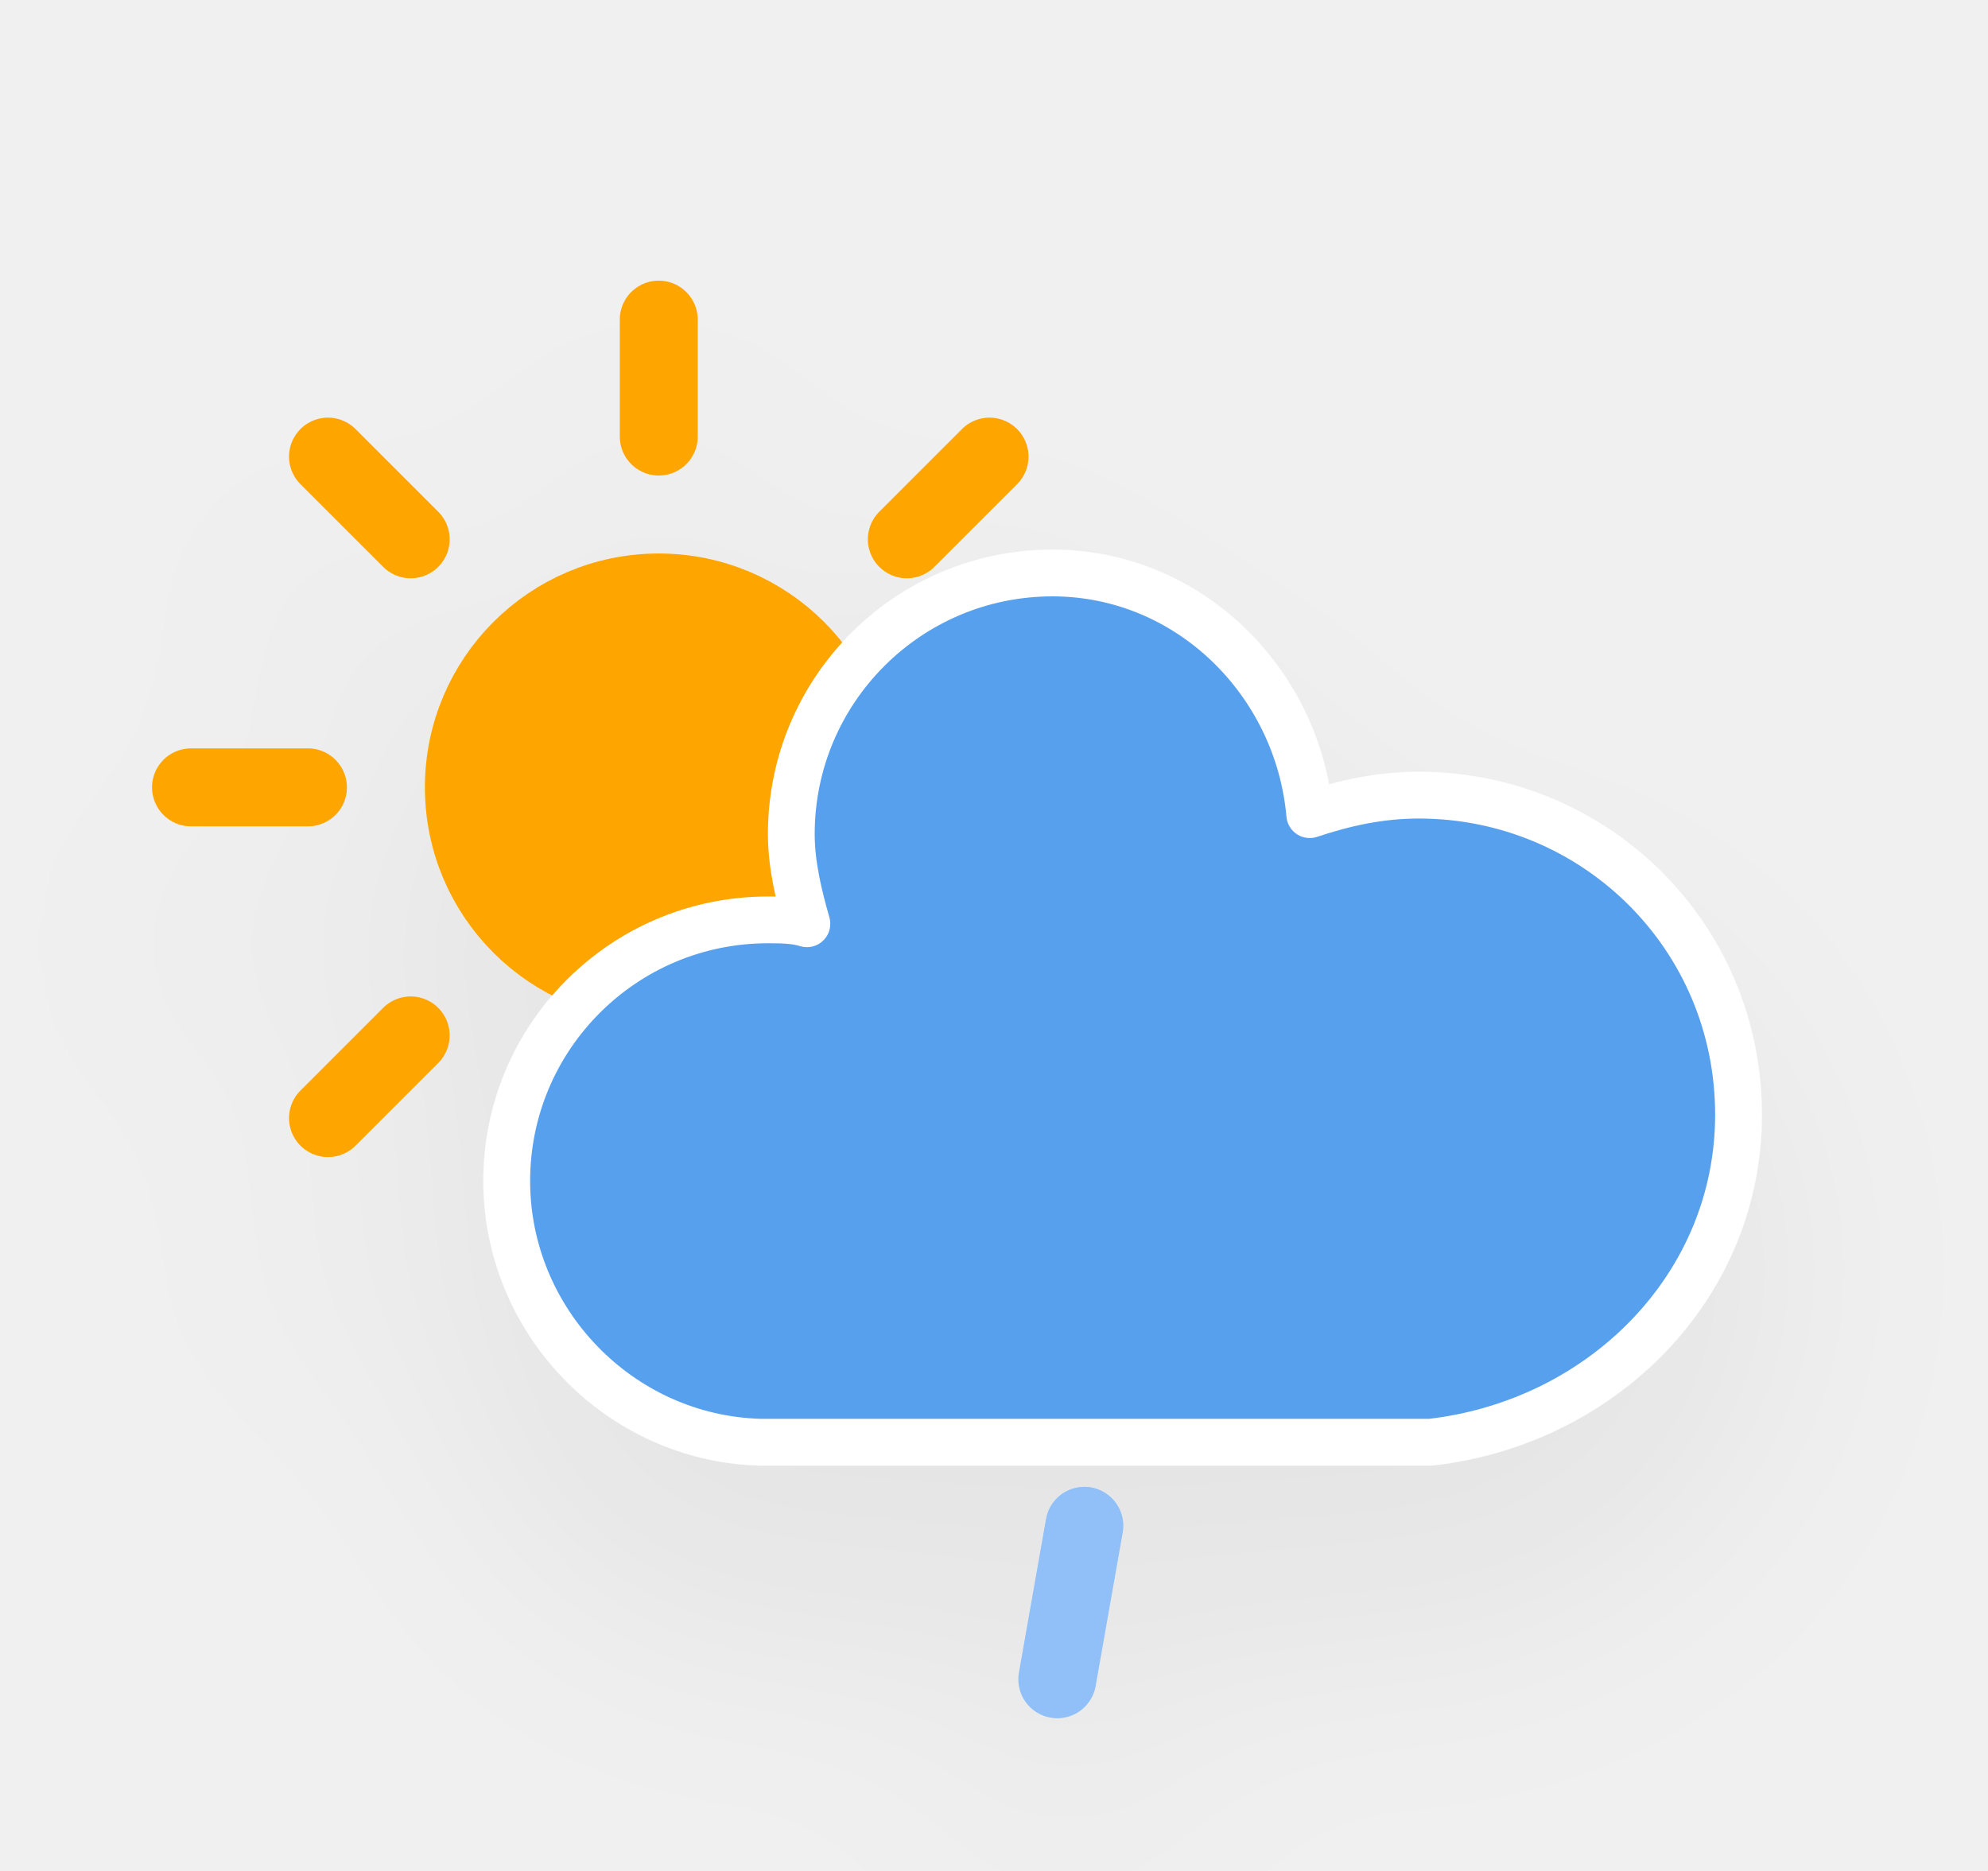
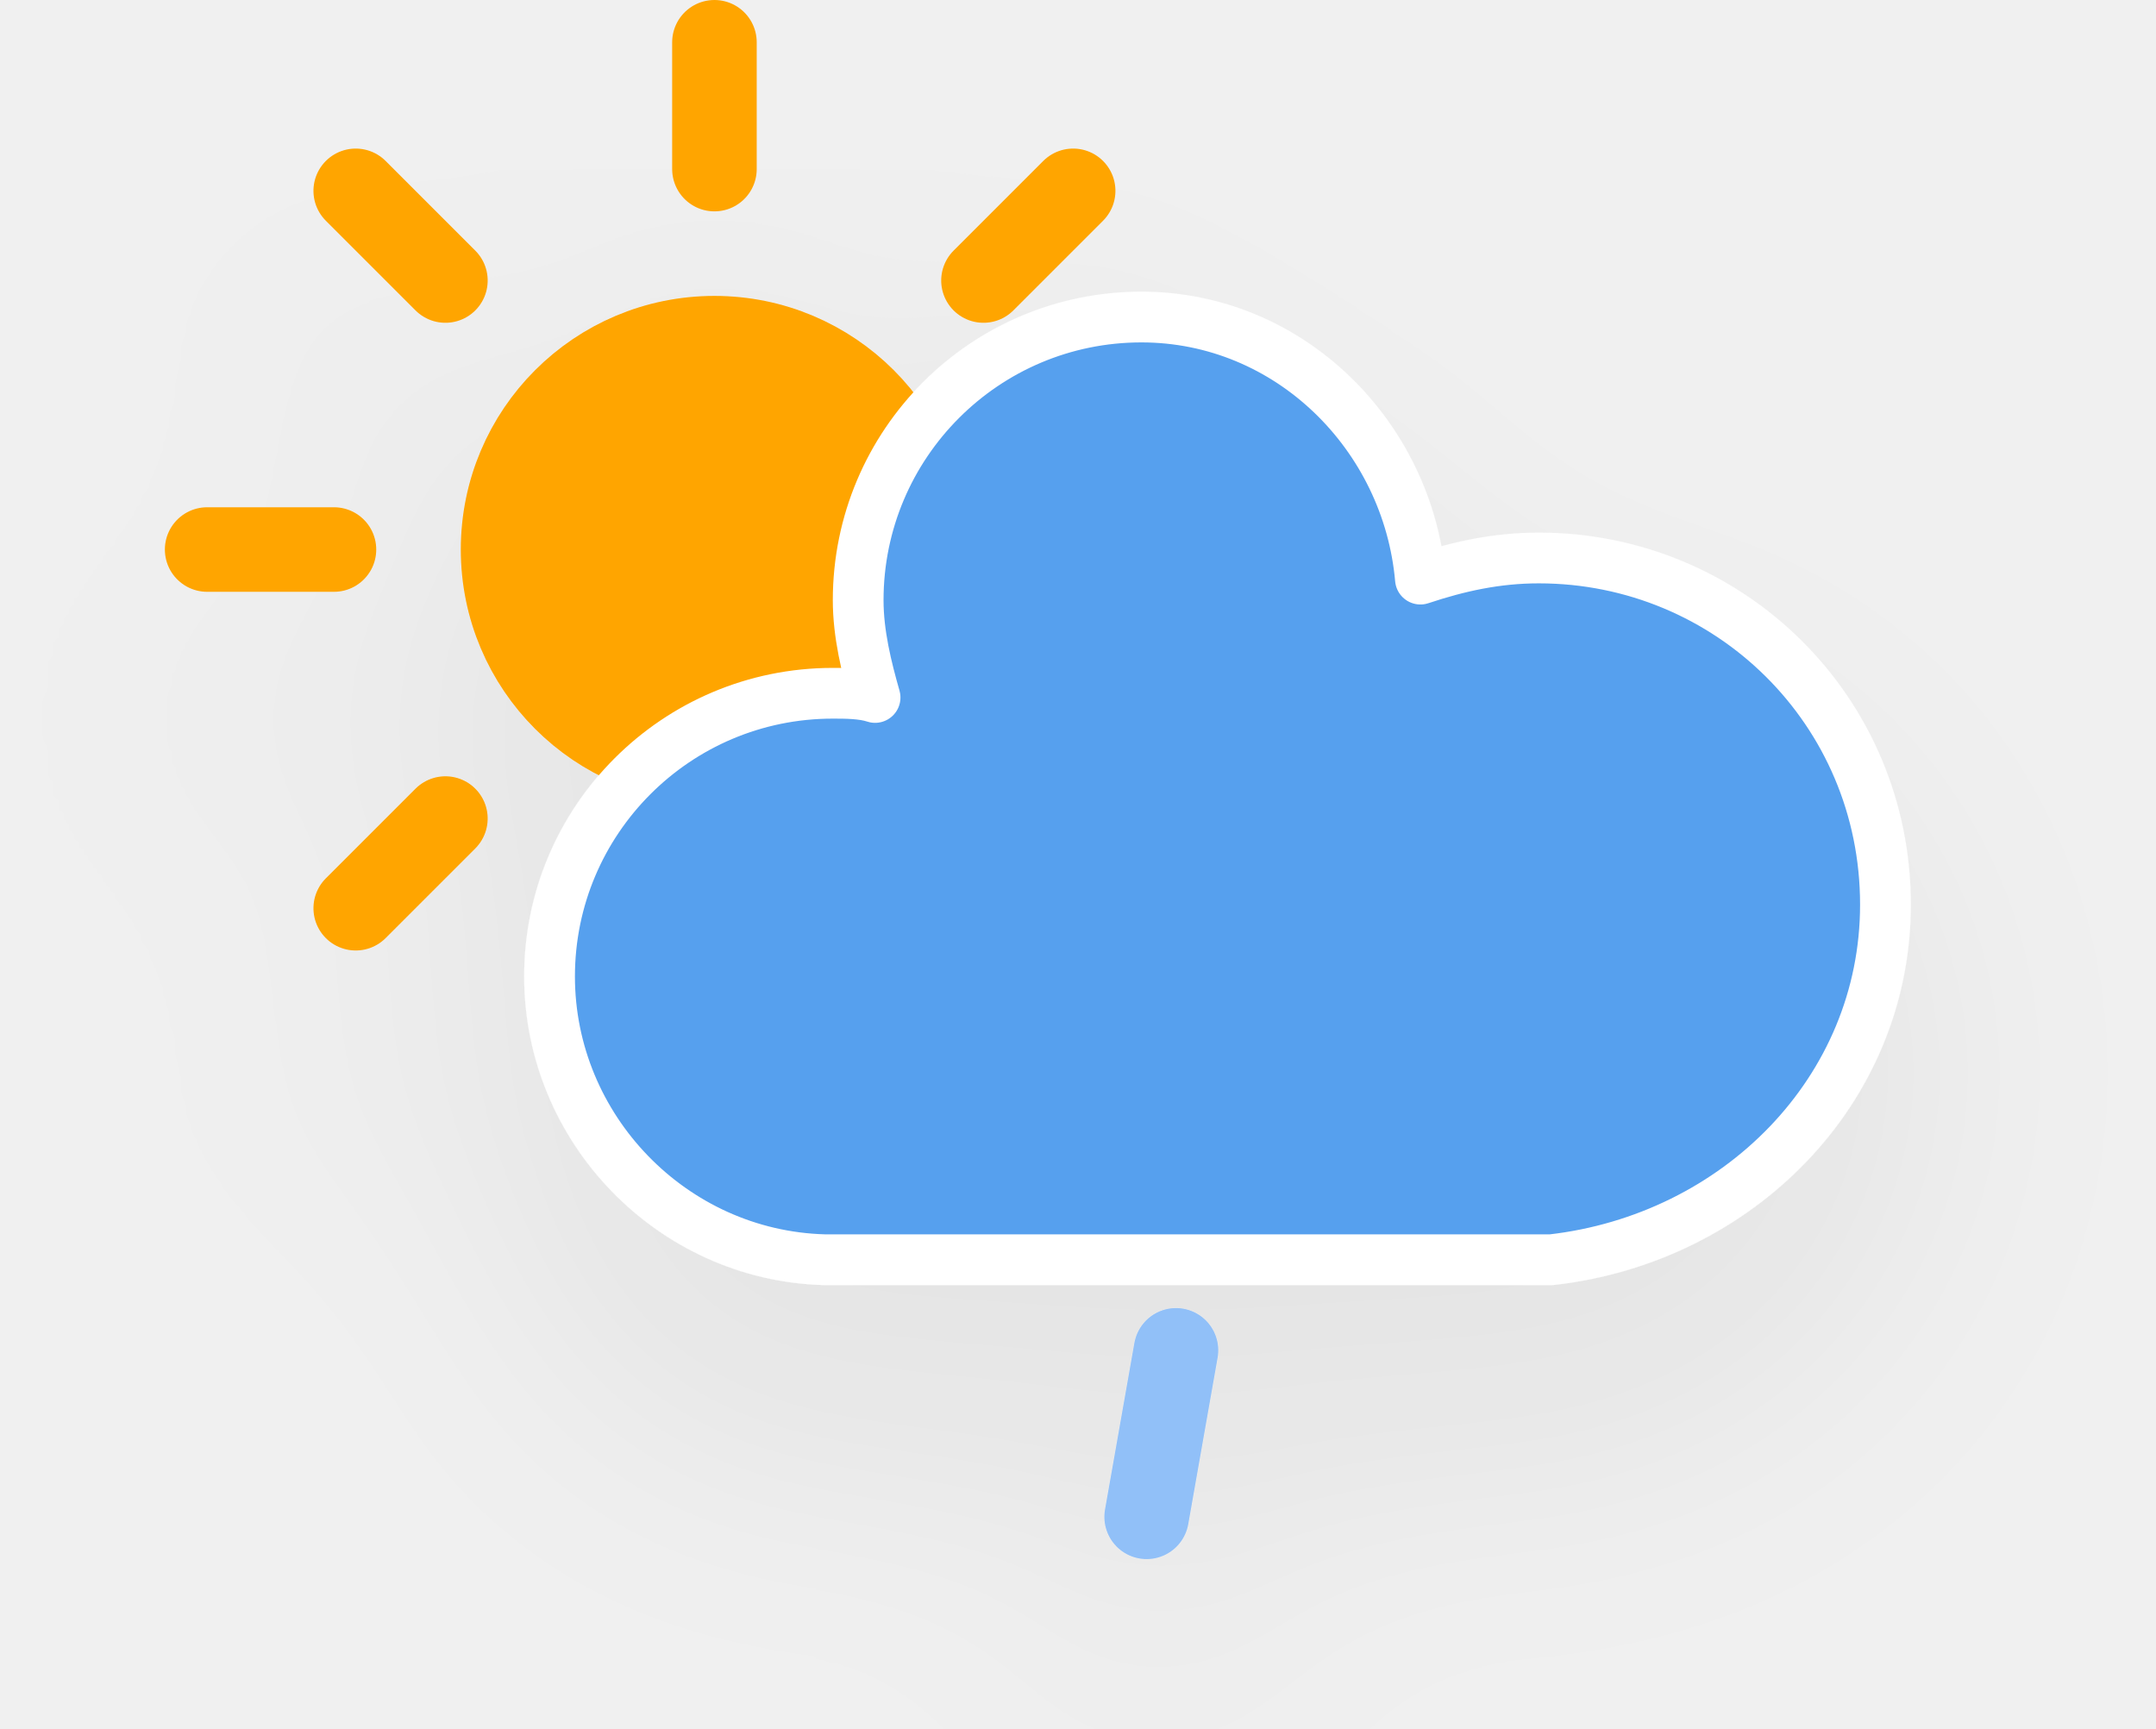
- <svg xmlns="http://www.w3.org/2000/svg" width="51" height="48" viewBox="-0.9 -6.2 51 48" version="1.1">
+ <svg xmlns="http://www.w3.org/2000/svg" width="51" height="40.9" viewBox="-0.9 1 51 40.9" version="1.1">
  <defs>
    <filter id="blur" x="-.207" y="-.211" width="1.403" height="1.5">
      <feGaussianBlur in="SourceAlpha" stdDeviation="3" />
      <feOffset dx="0" dy="4" result="offsetblur" />
      <feComponentTransfer>
        <feFuncA slope="0.05" type="linear" />
      </feComponentTransfer>
      <feMerge>
        <feMergeNode />
        <feMergeNode in="SourceGraphic" />
      </feMerge>
    </filter>
    <style type="text/css">
      
      /*
** SUN
*/
      @keyframes am-weather-sun {
        0% {
          -webkit-transform: rotate(0deg);
          -moz-transform: rotate(0deg);
          -ms-transform: rotate(0deg);
          transform: rotate(0deg);
        }

        100% {
          -webkit-transform: rotate(360deg);
          -moz-transform: rotate(360deg);
          -ms-transform: rotate(360deg);
          transform: rotate(360deg);
        }
      }

      .am-weather-sun {
        -webkit-animation-name: am-weather-sun;
        -moz-animation-name: am-weather-sun;
        -ms-animation-name: am-weather-sun;
        animation-name: am-weather-sun;
        -webkit-animation-duration: 9s;
        -moz-animation-duration: 9s;
        -ms-animation-duration: 9s;
        animation-duration: 9s;
        -webkit-animation-timing-function: linear;
        -moz-animation-timing-function: linear;
        -ms-animation-timing-function: linear;
        animation-timing-function: linear;
        -webkit-animation-iteration-count: infinite;
        -moz-animation-iteration-count: infinite;
        -ms-animation-iteration-count: infinite;
        animation-iteration-count: infinite;
      }

      /*
** CLOUDS
*/
      @keyframes am-weather-cloud-2 {
        0% {
          -webkit-transform: translate(0px, 0px);
          -moz-transform: translate(0px, 0px);
          -ms-transform: translate(0px, 0px);
          transform: translate(0px, 0px);
        }

        50% {
          -webkit-transform: translate(2px, 0px);
          -moz-transform: translate(2px, 0px);
          -ms-transform: translate(2px, 0px);
          transform: translate(2px, 0px);
        }

        100% {
          -webkit-transform: translate(0px, 0px);
          -moz-transform: translate(0px, 0px);
          -ms-transform: translate(0px, 0px);
          transform: translate(0px, 0px);
        }
      }

      .am-weather-cloud-2 {
        -webkit-animation-name: am-weather-cloud-2;
        -moz-animation-name: am-weather-cloud-2;
        animation-name: am-weather-cloud-2;
        -webkit-animation-duration: 3s;
        -moz-animation-duration: 3s;
        animation-duration: 3s;
        -webkit-animation-timing-function: linear;
        -moz-animation-timing-function: linear;
        animation-timing-function: linear;
        -webkit-animation-iteration-count: infinite;
        -moz-animation-iteration-count: infinite;
        animation-iteration-count: infinite;
      }

      /*
** RAIN
*/
      @keyframes am-weather-rain {
        0% {
          stroke-dashoffset: 0;
        }

        100% {
          stroke-dashoffset: -100;
        }
      }

      .am-weather-rain-1 {
        -webkit-animation-name: am-weather-rain;
        -moz-animation-name: am-weather-rain;
        -ms-animation-name: am-weather-rain;
        animation-name: am-weather-rain;
        -webkit-animation-duration: 8s;
        -moz-animation-duration: 8s;
        -ms-animation-duration: 8s;
        animation-duration: 8s;
        -webkit-animation-timing-function: linear;
        -moz-animation-timing-function: linear;
        -ms-animation-timing-function: linear;
        animation-timing-function: linear;
        -webkit-animation-iteration-count: infinite;
        -moz-animation-iteration-count: infinite;
        -ms-animation-iteration-count: infinite;
        animation-iteration-count: infinite;
      }
      
    </style>
  </defs>
  <g transform="translate(16,-2)" filter="url(#blur)">
    <g transform="translate(0,16)">
      <g class="am-weather-sun" style="-moz-animation-duration:9s;-moz-animation-iteration-count:infinite;-moz-animation-name:am-weather-sun;-moz-animation-timing-function:linear;-ms-animation-duration:9s;-ms-animation-iteration-count:infinite;-ms-animation-name:am-weather-sun;-ms-animation-timing-function:linear;-webkit-animation-duration:9s;-webkit-animation-iteration-count:infinite;-webkit-animation-name:am-weather-sun;-webkit-animation-timing-function:linear">
        <line transform="translate(0,9)" y2="3" fill="none" stroke="#ffa500" stroke-linecap="round" stroke-width="2" />
        <g transform="rotate(45)">
          <line transform="translate(0,9)" y2="3" fill="none" stroke="#ffa500" stroke-linecap="round" stroke-width="2" />
        </g>
        <g transform="rotate(90)">
          <line transform="translate(0,9)" y2="3" fill="none" stroke="#ffa500" stroke-linecap="round" stroke-width="2" />
        </g>
        <g transform="rotate(135)">
          <line transform="translate(0,9)" y2="3" fill="none" stroke="#ffa500" stroke-linecap="round" stroke-width="2" />
        </g>
        <g transform="scale(-1)">
          <line transform="translate(0,9)" y2="3" fill="none" stroke="#ffa500" stroke-linecap="round" stroke-width="2" />
        </g>
        <g transform="rotate(225)">
          <line transform="translate(0,9)" y2="3" fill="none" stroke="#ffa500" stroke-linecap="round" stroke-width="2" />
        </g>
        <g transform="rotate(-90)">
          <line transform="translate(0,9)" y2="3" fill="none" stroke="#ffa500" stroke-linecap="round" stroke-width="2" />
        </g>
        <g transform="rotate(-45)">
          <line transform="translate(0,9)" y2="3" fill="none" stroke="#ffa500" stroke-linecap="round" stroke-width="2" />
        </g>
        <circle r="5" fill="#ffa500" stroke="#ffa500" stroke-width="2" />
      </g>
    </g>
    <g class="am-weather-cloud-3" style="-moz-animation-duration:3s;-moz-animation-iteration-count:infinite;-moz-animation-name:am-weather-cloud-2;-moz-animation-timing-function:linear;-webkit-animation-duration:3s;-webkit-animation-iteration-count:infinite;-webkit-animation-name:am-weather-cloud-2;-webkit-animation-timing-function:linear">
      <path transform="translate(-20,-11)" d="m47.7 35.4c0-4.6-3.7-8.2-8.2-8.2-1 0-1.9 0.2-2.8 0.5-0.3-3.4-3.1-6.2-6.6-6.2-3.7 0-6.7 3-6.7 6.7 0 0.8 0.2 1.6 0.4 2.3-0.3-0.1-0.7-0.1-1-0.1-3.7 0-6.7 3-6.7 6.7 0 3.6 2.9 6.6 6.5 6.7h17.2c4.4-0.5 7.9-4 7.9-8.4z" fill="#57a0ee" stroke="#fff" stroke-linejoin="round" stroke-width="1.2" />
    </g>
    <g class="am-weather-rain-1" transform="translate(-20,-10) rotate(10,-238.68,233.96)">
      <line class="am-weather-rain-1" transform="translate(-6,1)" y2="8" fill="none" stroke="#91c0f8" stroke-dasharray="4, 7" stroke-linecap="round" stroke-width="2" style="-moz-animation-duration:8s;-moz-animation-iteration-count:infinite;-moz-animation-name:am-weather-rain;-moz-animation-timing-function:linear;-ms-animation-duration:8s;-ms-animation-iteration-count:infinite;-ms-animation-name:am-weather-rain;-ms-animation-timing-function:linear;-webkit-animation-duration:8s;-webkit-animation-iteration-count:infinite;-webkit-animation-name:am-weather-rain;-webkit-animation-timing-function:linear" />
    </g>
  </g>
</svg>
